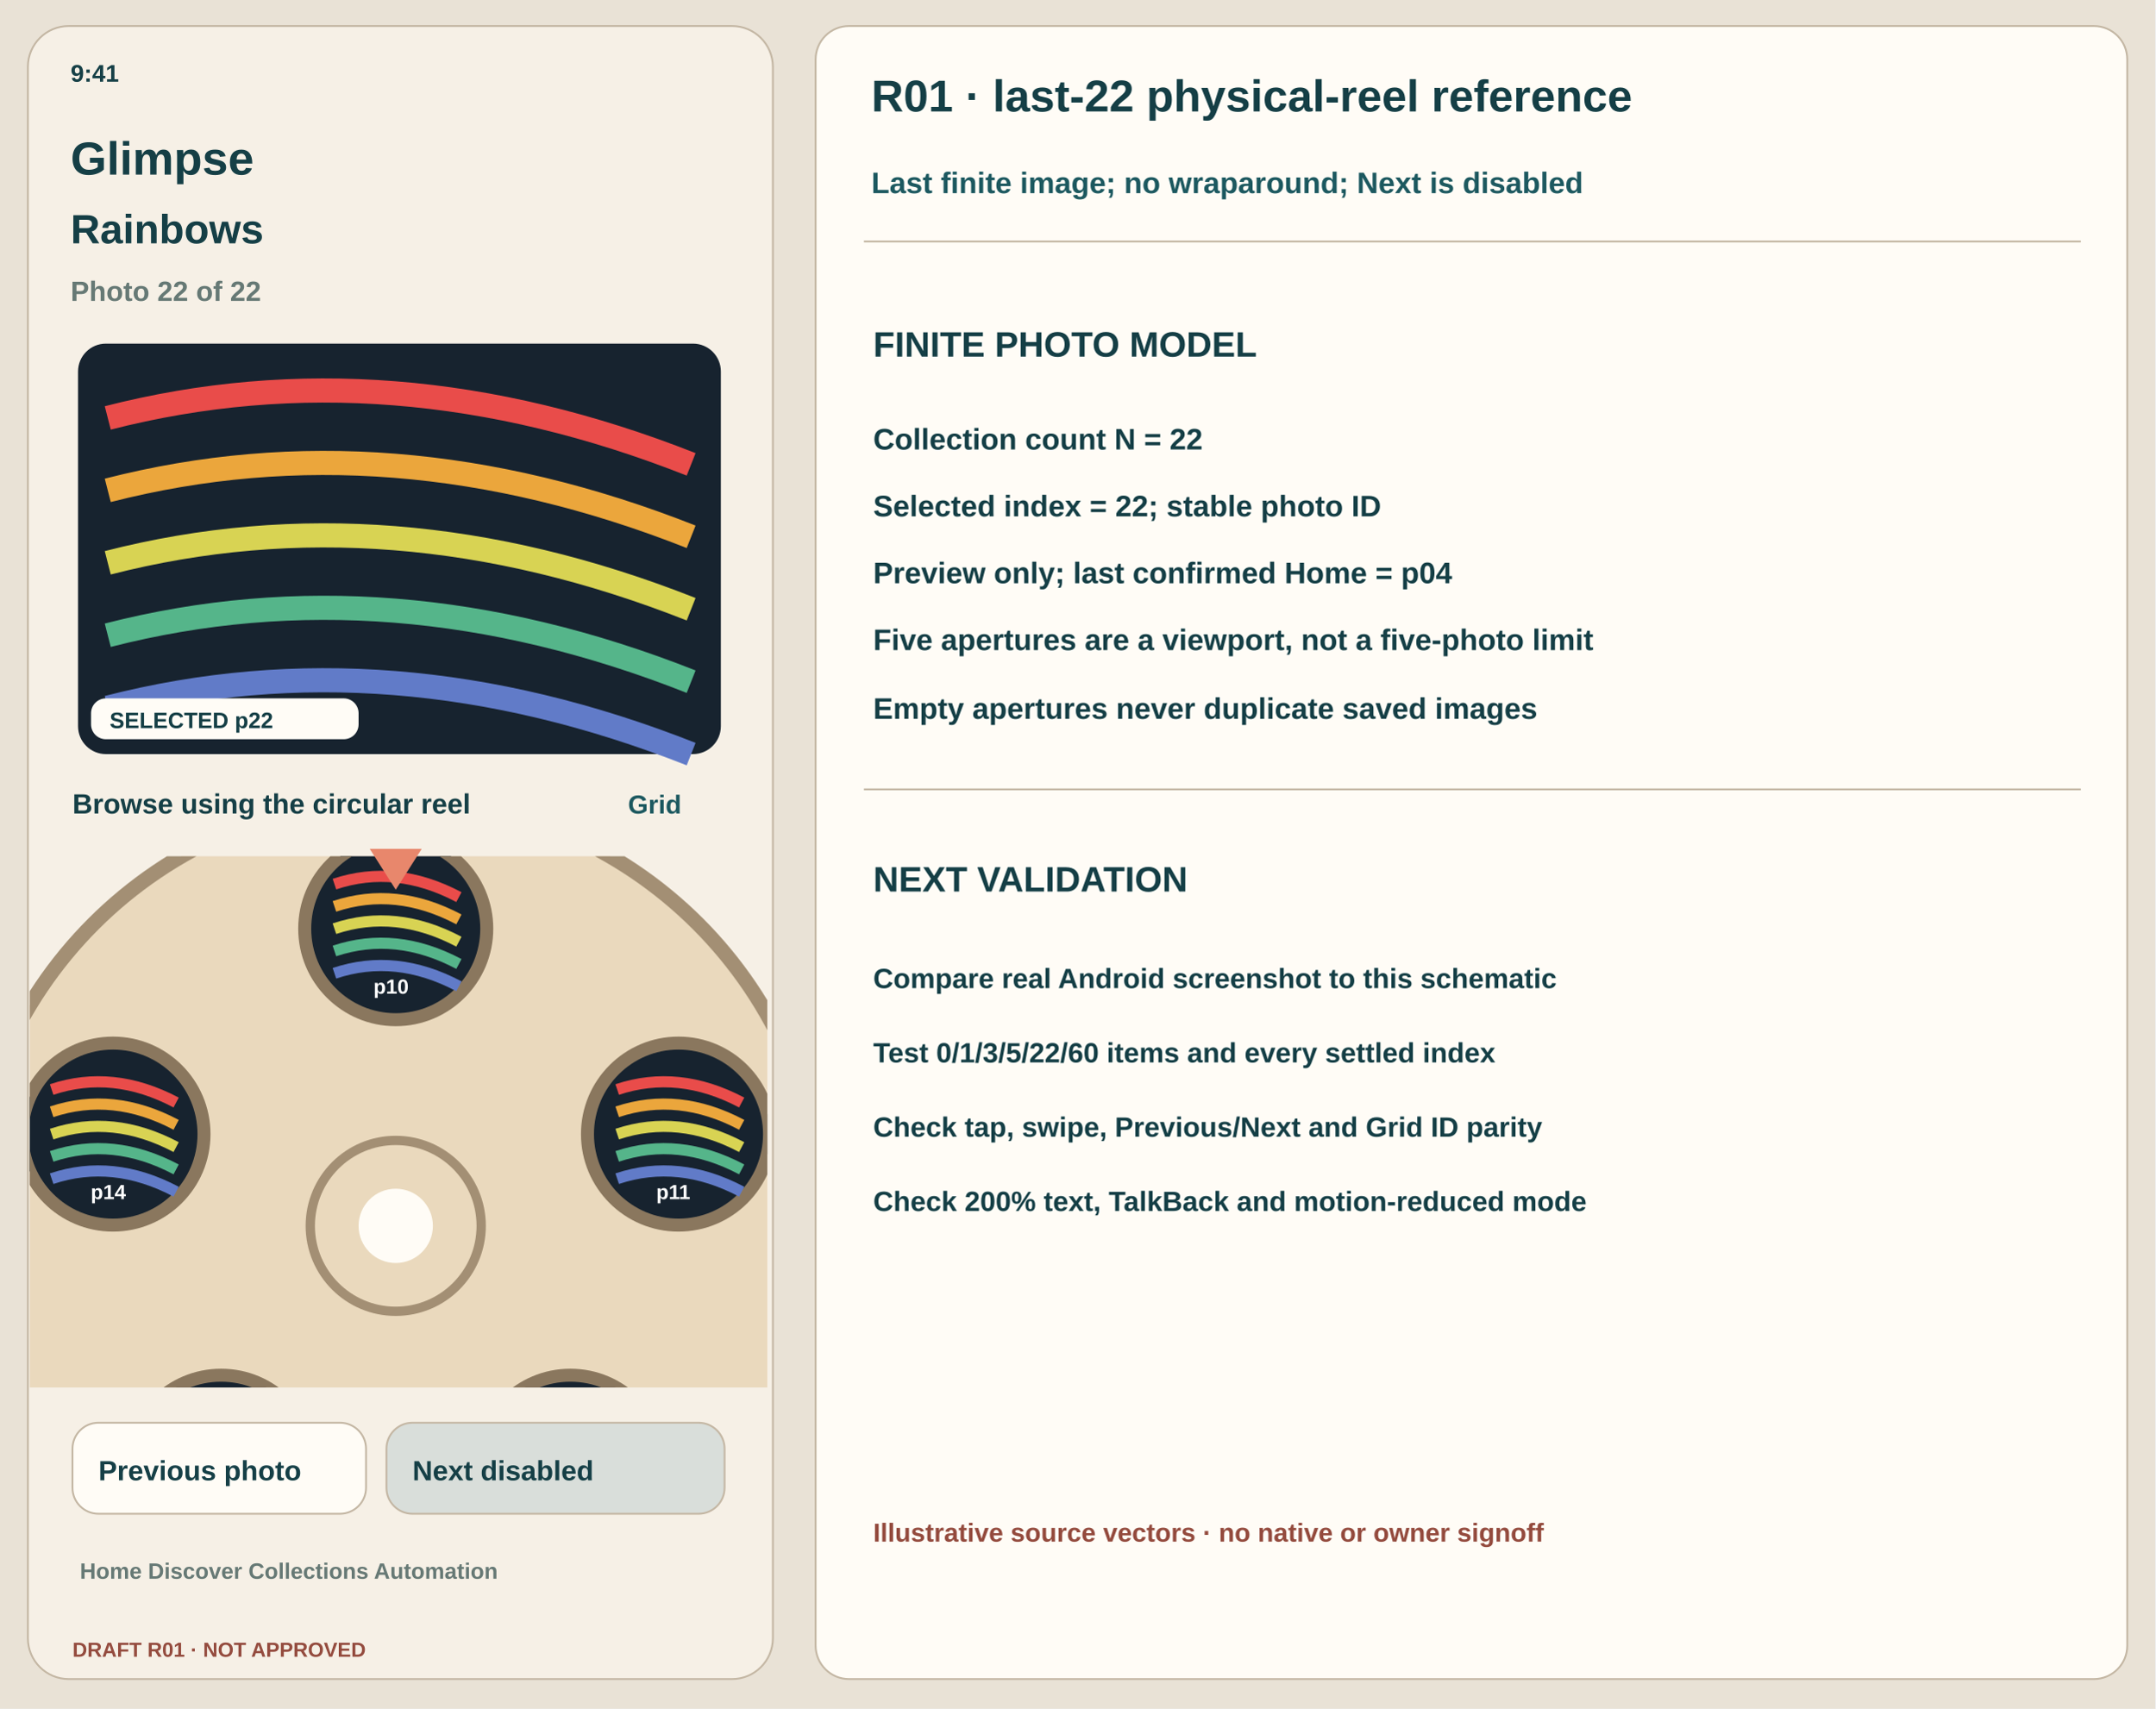
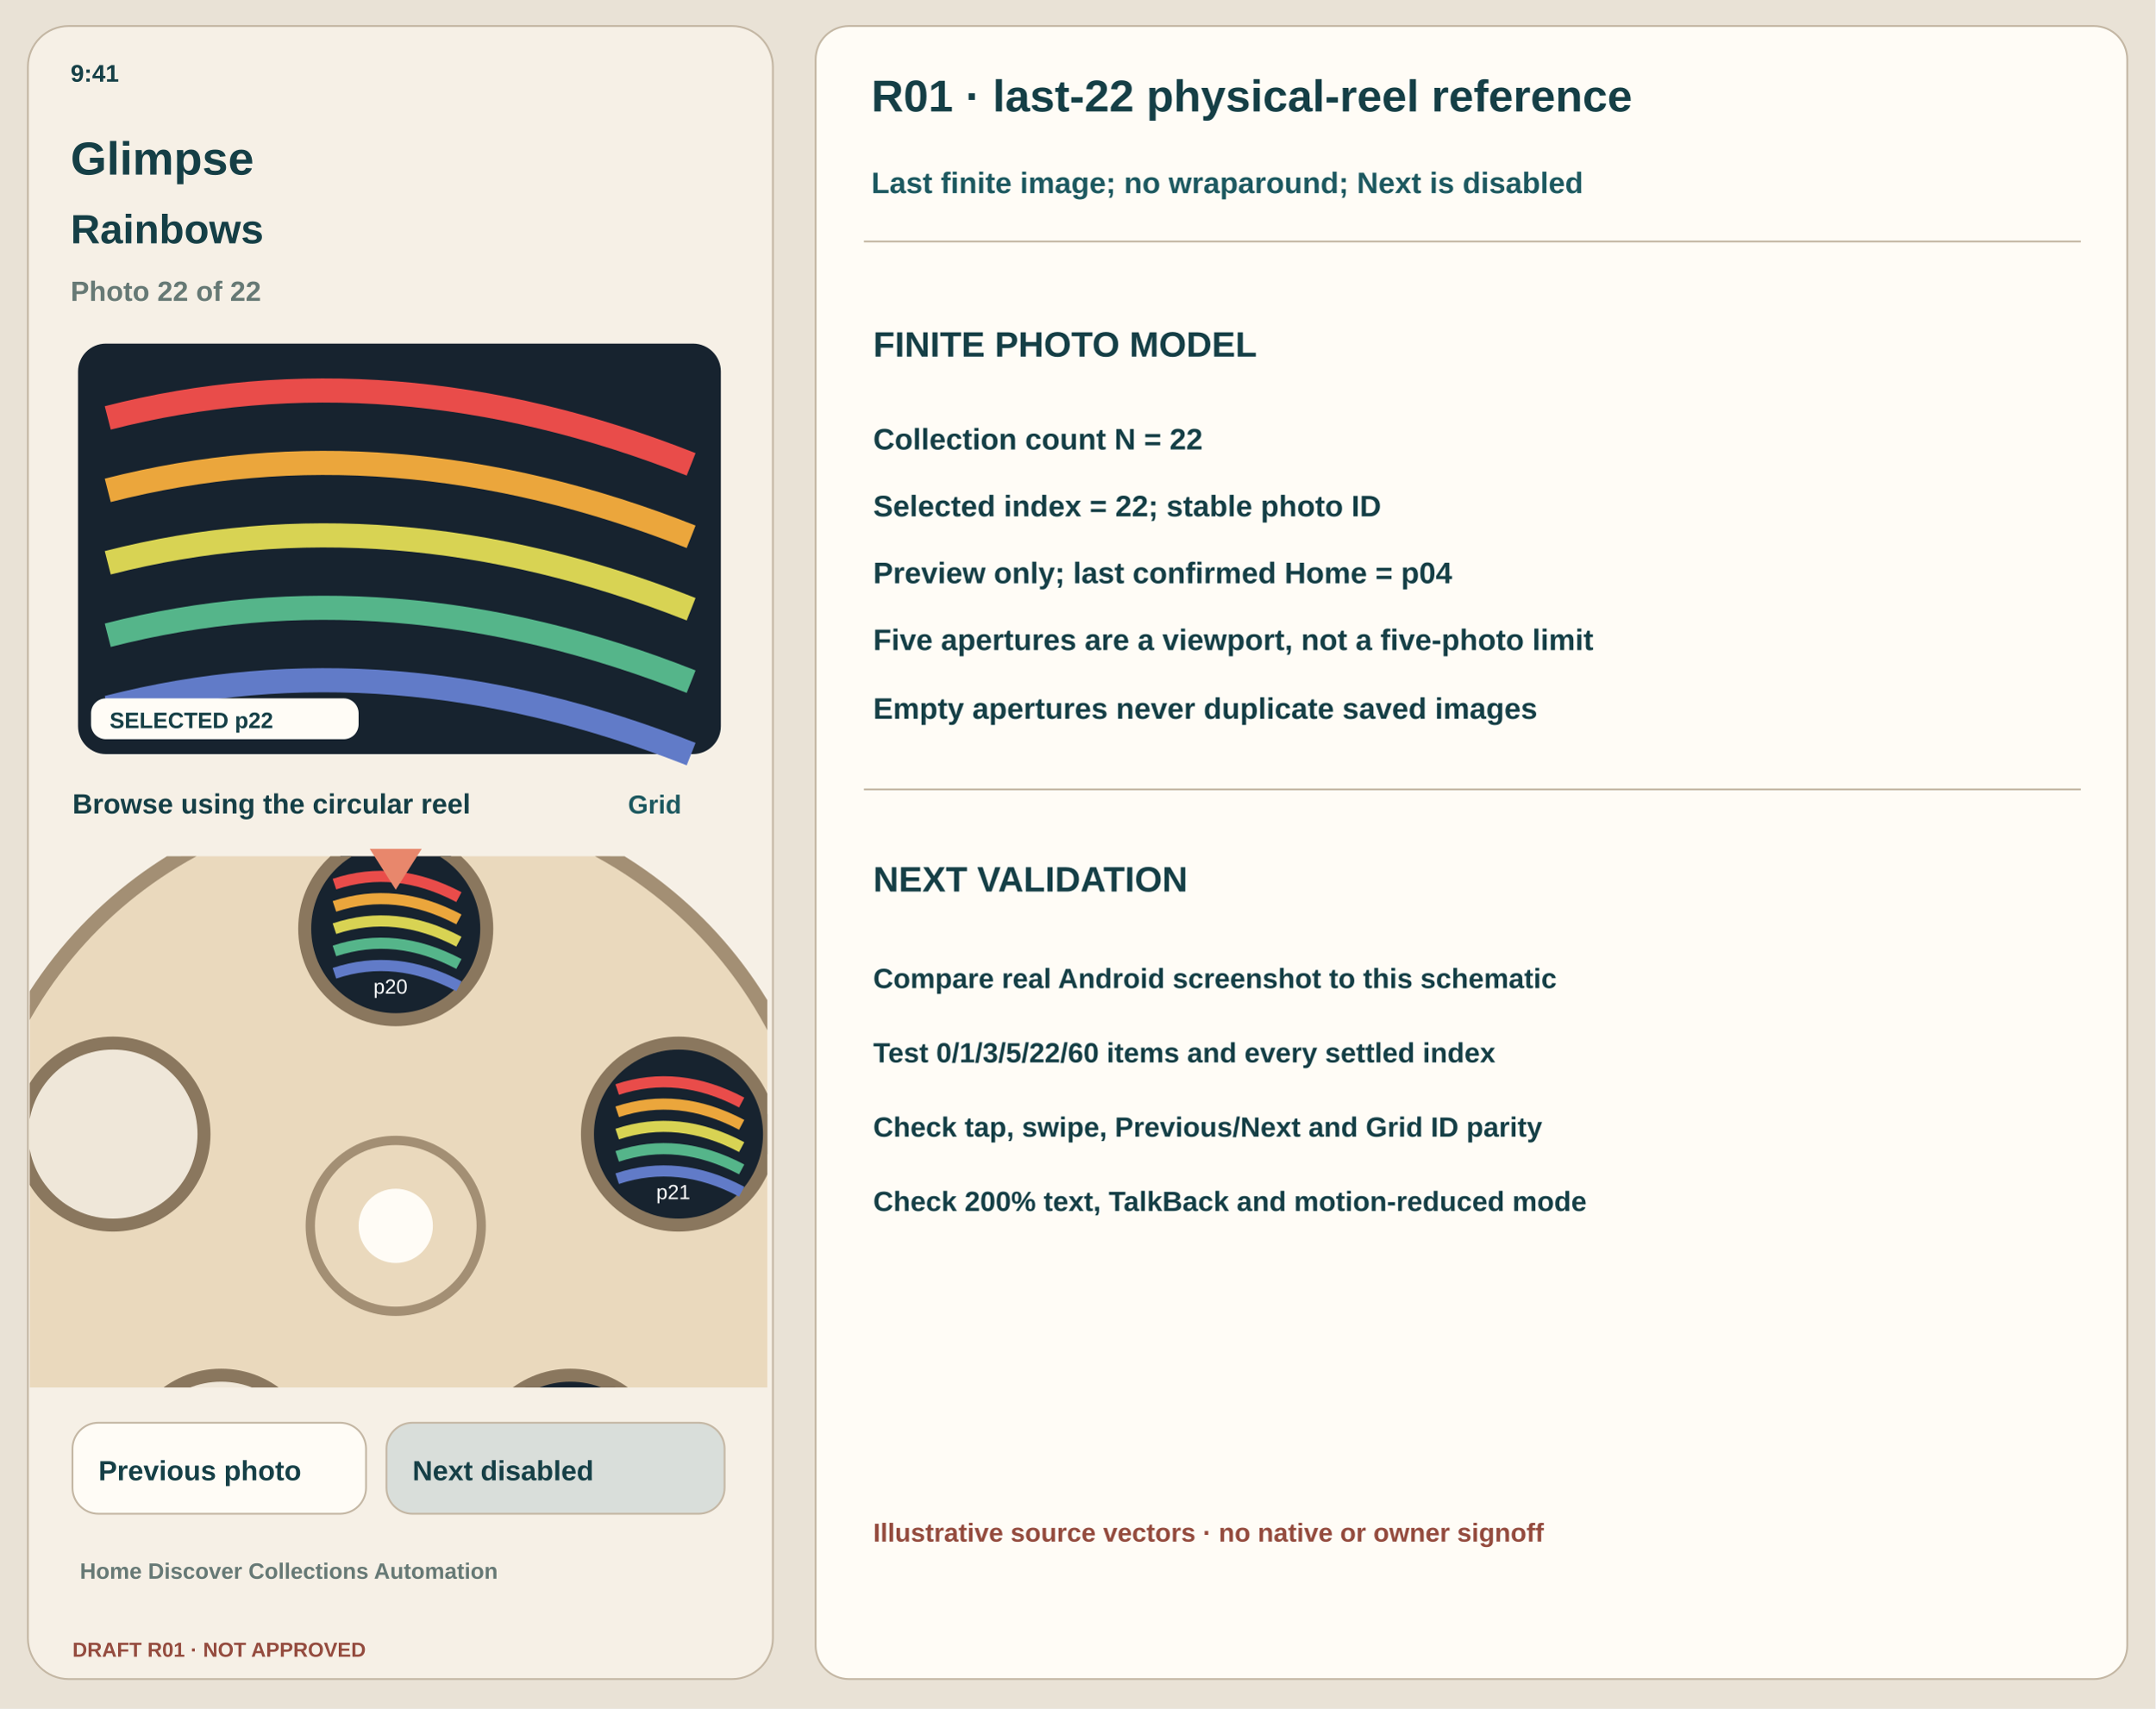
<svg xmlns="http://www.w3.org/2000/svg" width="1160" height="920" viewBox="0 0 1160 920" role="img" aria-label="R01 idle finite paper reel candidate">
  <rect width="1160" height="920" fill="#E9E2D6" />
  <rect x="15" y="14" width="401" height="890" rx="22" fill="#F6F0E6" stroke="#C4B7A4" />
  <text x="38" y="44" font-size="13" font-family="Arial,Helvetica,sans-serif" font-weight="600" fill="#153F46">9:41</text>
  <text x="38" y="94" font-size="25" font-family="Arial,Helvetica,sans-serif" font-weight="600" fill="#153F46">Glimpse</text>
  <text x="38" y="131" font-size="22" font-family="Arial,Helvetica,sans-serif" font-weight="600" fill="#153F46">Rainbows</text>
  <text x="38" y="162" font-size="15" font-family="Arial,Helvetica,sans-serif" font-weight="600" fill="#667975">Photo 22 of 22</text>
  <rect x="42" y="185" width="346" height="221" rx="15" fill="#17232F" />
  <path d="M58 225 Q210 186 372 250" fill="none" stroke="#E94C4A" stroke-width="13" />
  <path d="M58 264 Q210 225 372 289" fill="none" stroke="#EBA63C" stroke-width="13" />
  <path d="M58 303 Q210 264 372 328" fill="none" stroke="#D8D353" stroke-width="13" />
  <path d="M58 342 Q210 303 372 367" fill="none" stroke="#55B58A" stroke-width="13" />
  <path d="M58 381 Q210 342 372 406" fill="none" stroke="#617BC8" stroke-width="13" />
  <rect x="49" y="376" width="144" height="22" rx="8" fill="#FFFCF6" />
  <text x="59" y="392" font-size="12" font-family="Arial,Helvetica,sans-serif" font-weight="600" fill="#153F46">SELECTED p22</text>
  <text x="39" y="438" font-size="15" font-family="Arial,Helvetica,sans-serif" font-weight="700" fill="#153F46">Browse using the circular reel</text>
  <text x="338" y="438" font-size="14" font-family="Arial,Helvetica,sans-serif" font-weight="700" fill="#1D5960">Grid</text>
  <clipPath id="reel-crop">
    <rect x="16" y="461" width="397" height="286" />
  </clipPath>
  <g clip-path="url(#reel-crop)">
    <circle cx="213" cy="660" r="230" fill="#EAD9BD" stroke="#A38F74" stroke-width="8" />
    <g>
      <circle cx="213.0" cy="500.0" r="49" fill="#17232F" stroke="#8A775E" stroke-width="7" />
      <path d="M180.0 476.0 Q213.0 465.0 247.0 483.0" fill="none" stroke="#E94C4A" stroke-width="6" />
      <path d="M180.0 488.0 Q213.0 477.0 247.0 495.0" fill="none" stroke="#EBA63C" stroke-width="6" />
      <path d="M180.0 500.0 Q213.0 489.0 247.0 507.0" fill="none" stroke="#D8D353" stroke-width="6" />
      <path d="M180.0 512.0 Q213.0 501.0 247.0 519.0" fill="none" stroke="#55B58A" stroke-width="6" />
      <path d="M180.0 524.0 Q213.0 513.0 247.0 531.0" fill="none" stroke="#617BC8" stroke-width="6" />
-       <text x="201.0" y="535.0" font-size="11" font-family="Arial,Helvetica,sans-serif" font-weight="700" fill="#FFF">p10</text>
+       <text x="201.0" y="535.0" font-size="11" font-family="Arial,sans-serif" fill="#FFF">p20</text>
      <circle cx="365.2" cy="610.6" r="49" fill="#17232F" stroke="#8A775E" stroke-width="7" />
      <path d="M332.2 586.6 Q365.2 575.6 399.2 593.6" fill="none" stroke="#E94C4A" stroke-width="6" />
      <path d="M332.2 598.6 Q365.2 587.6 399.2 605.6" fill="none" stroke="#EBA63C" stroke-width="6" />
      <path d="M332.2 610.6 Q365.2 599.6 399.2 617.6" fill="none" stroke="#D8D353" stroke-width="6" />
      <path d="M332.2 622.6 Q365.2 611.6 399.2 629.6" fill="none" stroke="#55B58A" stroke-width="6" />
      <path d="M332.2 634.6 Q365.2 623.6 399.2 641.6" fill="none" stroke="#617BC8" stroke-width="6" />
-       <text x="353.2" y="645.6" font-size="11" font-family="Arial,Helvetica,sans-serif" font-weight="700" fill="#FFF">p11</text>
+       <text x="353.2" y="645.6" font-size="11" font-family="Arial,sans-serif" fill="#FFF">p21</text>
      <circle cx="307.0" cy="789.4" r="49" fill="#17232F" stroke="#8A775E" stroke-width="7" />
      <path d="M274.0 765.4 Q307.0 754.4 341.0 772.4" fill="none" stroke="#E94C4A" stroke-width="6" />
      <path d="M274.0 777.4 Q307.0 766.4 341.0 784.4" fill="none" stroke="#EBA63C" stroke-width="6" />
      <path d="M274.0 789.4 Q307.0 778.4 341.0 796.4" fill="none" stroke="#D8D353" stroke-width="6" />
      <path d="M274.0 801.4 Q307.0 790.4 341.0 808.4" fill="none" stroke="#55B58A" stroke-width="6" />
      <path d="M274.0 813.4 Q307.0 802.4 341.0 820.4" fill="none" stroke="#617BC8" stroke-width="6" />
-       <text x="295.0" y="824.4" font-size="11" font-family="Arial,Helvetica,sans-serif" font-weight="700" fill="#FFF">p12</text>
-       <circle cx="119.0" cy="789.4" r="49" fill="#17232F" stroke="#8A775E" stroke-width="7" />
-       <path d="M86.0 765.4 Q119.0 754.4 153.0 772.4" fill="none" stroke="#E94C4A" stroke-width="6" />
-       <path d="M86.0 777.4 Q119.0 766.4 153.0 784.4" fill="none" stroke="#EBA63C" stroke-width="6" />
-       <path d="M86.0 789.4 Q119.0 778.4 153.0 796.4" fill="none" stroke="#D8D353" stroke-width="6" />
-       <path d="M86.0 801.4 Q119.0 790.4 153.0 808.4" fill="none" stroke="#55B58A" stroke-width="6" />
-       <path d="M86.0 813.4 Q119.0 802.4 153.0 820.4" fill="none" stroke="#617BC8" stroke-width="6" />
-       <text x="107.0" y="824.4" font-size="11" font-family="Arial,Helvetica,sans-serif" font-weight="700" fill="#FFF">p13</text>
-       <circle cx="60.8" cy="610.6" r="49" fill="#17232F" stroke="#8A775E" stroke-width="7" />
-       <path d="M27.8 586.6 Q60.8 575.6 94.8 593.6" fill="none" stroke="#E94C4A" stroke-width="6" />
-       <path d="M27.8 598.6 Q60.8 587.6 94.8 605.6" fill="none" stroke="#EBA63C" stroke-width="6" />
-       <path d="M27.8 610.6 Q60.8 599.6 94.8 617.6" fill="none" stroke="#D8D353" stroke-width="6" />
-       <path d="M27.8 622.6 Q60.8 611.6 94.8 629.6" fill="none" stroke="#55B58A" stroke-width="6" />
-       <path d="M27.8 634.6 Q60.8 623.6 94.8 641.6" fill="none" stroke="#617BC8" stroke-width="6" />
-       <text x="48.8" y="645.6" font-size="11" font-family="Arial,Helvetica,sans-serif" font-weight="700" fill="#FFF">p14</text>
+       <text x="295.0" y="824.4" font-size="11" font-family="Arial,sans-serif" fill="#FFF">p22</text>
+       <circle cx="119.0" cy="789.4" r="49" fill="#EFE7D9" stroke="#8A775E" stroke-width="7" />
+       <circle cx="60.8" cy="610.6" r="49" fill="#EFE7D9" stroke="#8A775E" stroke-width="7" />
    </g>
    <circle cx="213" cy="660" r="46" fill="#EAD9BD" stroke="#A38F74" stroke-width="5" />
    <circle cx="213" cy="660" r="20" fill="#FFFCF6" />
  </g>
  <path d="M199 457 L227 457 L213 479Z" fill="#E8876C" />
  <rect x="39" y="766" width="158" height="49" rx="14" fill="#FFFCF6" stroke="#C4B7A4" />
  <rect x="208" y="766" width="182" height="49" rx="14" fill="#D9DEDA" stroke="#C4B7A4" />
  <text x="53" y="797" font-size="15" font-family="Arial,Helvetica,sans-serif" font-weight="600" fill="#153F46">Previous photo</text>
  <text x="222" y="797" font-size="15" font-family="Arial,Helvetica,sans-serif" font-weight="600" fill="#153F46">Next disabled</text>
  <text x="43" y="850" font-size="12" font-family="Arial,Helvetica,sans-serif" font-weight="600" fill="#667975">Home     Discover     Collections     Automation</text>
  <text x="39" y="892" font-size="11" font-family="Arial,Helvetica,sans-serif" font-weight="700" fill="#944B3E">DRAFT R01 · NOT APPROVED</text>
  <rect x="439" y="14" width="706" height="890" rx="18" fill="#FFFCF6" stroke="#C4B7A4" />
  <text x="469" y="60" font-size="24" font-family="Arial,Helvetica,sans-serif" font-weight="600" fill="#153F46">R01 · last-22 physical-reel reference</text>
  <text x="469" y="104" font-size="16" font-family="Arial,Helvetica,sans-serif" font-weight="700" fill="#1D5960">Last finite image; no wraparound; Next is disabled</text>
  <path d="M465 130 H1120" stroke="#C4B7A4" />
  <text x="470" y="192" font-size="19" font-family="Arial,Helvetica,sans-serif" font-weight="600" fill="#153F46">FINITE PHOTO MODEL</text>
  <text x="470" y="242" font-size="16" font-family="Arial,Helvetica,sans-serif" font-weight="600" fill="#153F46">Collection count N = 22</text>
  <text x="470" y="278" font-size="16" font-family="Arial,Helvetica,sans-serif" font-weight="600" fill="#153F46">Selected index = 22; stable photo ID</text>
  <text x="470" y="314" font-size="16" font-family="Arial,Helvetica,sans-serif" font-weight="600" fill="#153F46">Preview only; last confirmed Home = p04</text>
  <text x="470" y="350" font-size="16" font-family="Arial,Helvetica,sans-serif" font-weight="600" fill="#153F46">Five apertures are a viewport, not a five-photo limit</text>
  <text x="470" y="387" font-size="16" font-family="Arial,Helvetica,sans-serif" font-weight="600" fill="#153F46">Empty apertures never duplicate saved images</text>
  <path d="M465 425 H1120" stroke="#C4B7A4" />
  <text x="470" y="480" font-size="19" font-family="Arial,Helvetica,sans-serif" font-weight="600" fill="#153F46">NEXT VALIDATION</text>
  <text x="470" y="532" font-size="15" font-family="Arial,Helvetica,sans-serif" font-weight="600" fill="#153F46">Compare real Android screenshot to this schematic</text>
  <text x="470" y="572" font-size="15" font-family="Arial,Helvetica,sans-serif" font-weight="600" fill="#153F46">Test 0/1/3/5/22/60 items and every settled index</text>
  <text x="470" y="612" font-size="15" font-family="Arial,Helvetica,sans-serif" font-weight="600" fill="#153F46">Check tap, swipe, Previous/Next and Grid ID parity</text>
  <text x="470" y="652" font-size="15" font-family="Arial,Helvetica,sans-serif" font-weight="600" fill="#153F46">Check 200% text, TalkBack and motion-reduced mode</text>
  <text x="470" y="830" font-size="14" font-family="Arial,Helvetica,sans-serif" font-weight="700" fill="#944B3E">Illustrative source vectors · no native or owner signoff</text>
</svg>
